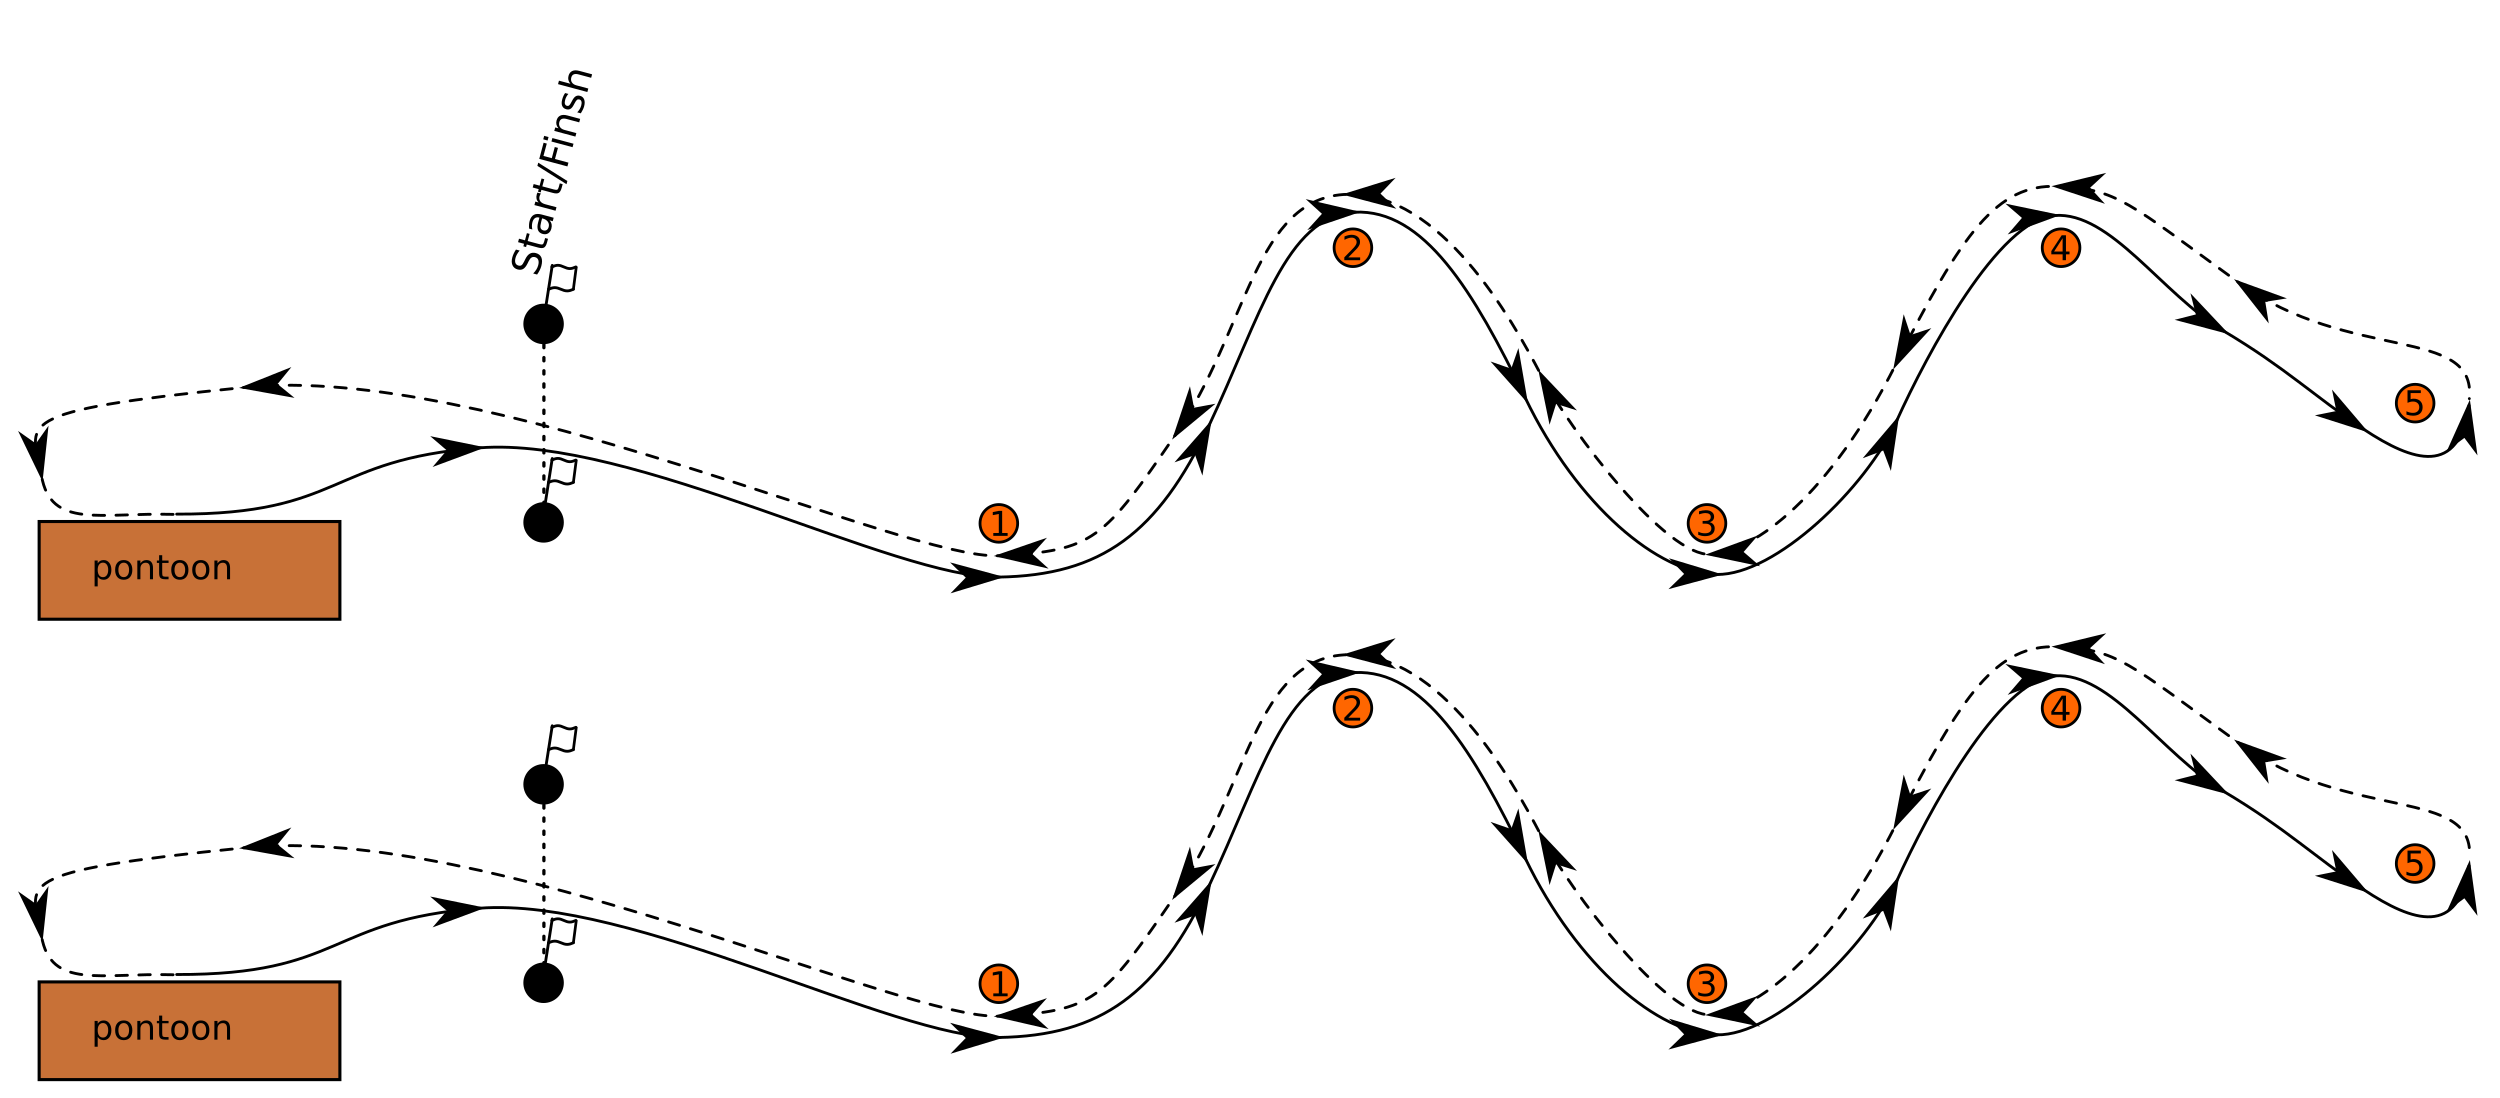
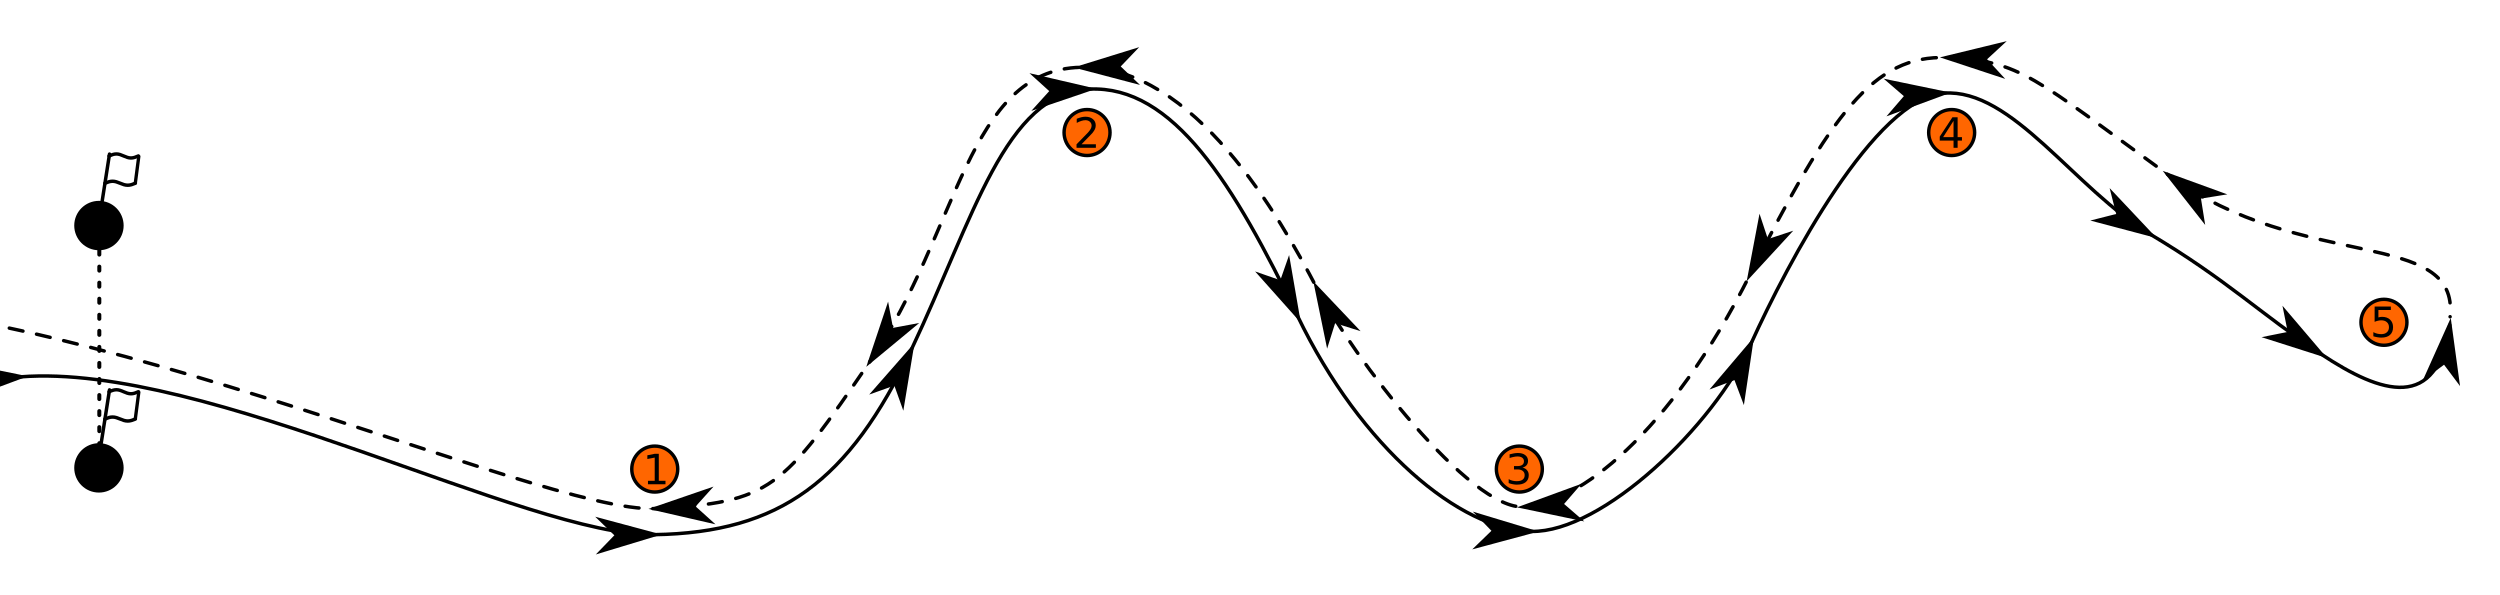
- <svg xmlns="http://www.w3.org/2000/svg" viewBox="8 186 934 410" width="934" height="410" version="1.0" id="svg3641" style="enable-background:new" xml:space="preserve">
+ <svg xmlns="http://www.w3.org/2000/svg" viewBox="0 0 765 182" version="1.0" id="svg3641" height="182" width="765" style="enable-background:new" xml:space="preserve">
  <defs id="arrows">
    <marker style="overflow:visible" id="Arrow1Lstart" refX="0" refY="0" orient="auto">
-       <path style="fill-rule:evenodd;stroke:#000000;stroke-width:0.853pt;marker-start:none" d="m 10.667,0 4.267,-4.267 -14.933,4.267 14.933,4.267 z" id="path3282" />
+       <path style="fill-rule:evenodd;stroke:#000000;stroke-width:0.853pt;marker-start:none" d="M 10.667,0 14.933,-4.267 0,0 14.933,4.267 Z" id="path3282" />
    </marker>
  </defs>
-   <g transform="translate(-34.63205,-240.9077)" style="display:inline" id="Parcours">
+   <g transform="translate(-215.4441,-478.9077)" style="display:inline" id="Parcours">
    <defs id="defs2076" />
    <g id="layer6" style="display:inline">
-       <g id="P_B_start_seiteB" transform="translate(-158.6898,160.5578)">
-         <path style="fill:#000000;fill-opacity:1;stroke:#000000;stroke-width:1.762" d="m 411.087,559.37 c 0,-3.685 -2.986,-6.678 -6.678,-6.678 -3.683,0 -6.678,2.987 -6.678,6.678 0,3.685 2.987,6.678 6.678,6.678 3.685,0 6.678,-2.987 6.678,-6.678 z" id="path13158" />
+       <g id="A_StartZiel">
+         <g id="g17522" transform="translate(-158.6898,-11.44222)">
+           <path style="fill:#000000;fill-opacity:1;stroke:#000000;stroke-width:1.762" d="m 411.087,559.37 c 0,-3.685 -2.986,-6.678 -6.678,-6.678 -3.683,0 -6.678,2.987 -6.678,6.678 0,3.685 2.987,6.678 6.678,6.678 3.685,0 6.678,-2.987 6.678,-6.678 z" id="A_StartZiel_oben" />
+         </g>
+         <g id="g17526" transform="translate(-158.6898,62.70791)">
+           <path style="fill:#000000;fill-opacity:1;stroke:#000000;stroke-width:1.762" d="m 411.087,559.37 c 0,-3.685 -2.986,-6.678 -6.678,-6.678 -3.683,0 -6.678,2.987 -6.678,6.678 0,3.685 2.987,6.678 6.678,6.678 3.685,0 6.678,-2.987 6.678,-6.678 z" id="A_StartZiel_unten" />
+         </g>
+         <path style="fill:none;stroke:#000000;stroke-width:1.228;stroke-linecap:round;stroke-linejoin:miter;stroke-miterlimit:4;stroke-dasharray:1.228, 3.684;stroke-dashoffset:0;stroke-opacity:1" d="m 245.834,555.585 c 0,30.566 0,32.619 0,63.186" id="A_StartZiel_Linie" />
      </g>
-       <g id="P_B_start_seiteA" transform="translate(-158.6898,234.7079)">
-         <path style="fill:#000000;fill-opacity:1;stroke:#000000;stroke-width:1.762" d="m 411.087,559.37 c 0,-3.685 -2.986,-6.678 -6.678,-6.678 -3.683,0 -6.678,2.987 -6.678,6.678 0,3.685 2.987,6.678 6.678,6.678 3.685,0 6.678,-2.987 6.678,-6.678 z" id="path13174" />
-       </g>
-       <path style="fill:none;stroke:#000000;stroke-width:1.228;stroke-linecap:round;stroke-linejoin:miter;stroke-miterlimit:4;stroke-dasharray:1.228, 3.684;stroke-dashoffset:0;stroke-opacity:1" d="m 245.834,727.585 c 0,30.566 0,32.619 0,63.186" id="P_B_linie1" />
-       <path style="fill:#ff6600;stroke:#000000;stroke-width:1.056" d="m 422.83,794.443 c 0,-3.883 -3.149,-7.032 -7.031,-7.032 -3.881,0 -7.031,3.148 -7.031,7.032 0,3.883 3.15,7.031 7.031,7.031 3.882,0 7.031,-3.147 7.031,-7.031 z" id="P_B_b1" />
-       <path style="fill:#ff6600;stroke:#000000;stroke-width:1.056" d="m 555.113,691.466 c 0,-3.883 -3.149,-7.032 -7.031,-7.032 -3.881,0 -7.031,3.148 -7.031,7.032 0,3.883 3.15,7.031 7.031,7.031 3.882,0 7.031,-3.147 7.031,-7.031 z" id="P_B_b2" />
-       <path style="fill:#ff6600;stroke:#000000;stroke-width:1.056" d="m 687.396,794.443 c 0,-3.883 -3.149,-7.032 -7.031,-7.032 -3.881,0 -7.031,3.148 -7.031,7.032 0,3.883 3.15,7.031 7.031,7.031 3.882,0 7.031,-3.147 7.031,-7.031 z" id="P_B_b3" />
-       <path style="fill:#ff6600;stroke:#000000;stroke-width:1.056" d="m 819.68,691.466 c 0,-3.883 -3.149,-7.032 -7.031,-7.032 -3.881,0 -7.031,3.148 -7.031,7.032 0,3.883 3.15,7.031 7.031,7.031 3.882,0 7.031,-3.147 7.031,-7.031 z" id="P_B_b4" />
-       <path style="fill:#ff6600;stroke:#000000;stroke-width:1.056" d="m 951.963,749.529 c 0,-3.883 -3.149,-7.032 -7.031,-7.032 -3.881,0 -7.031,3.148 -7.031,7.032 0,3.883 3.15,7.031 7.031,7.031 3.882,0 7.031,-3.147 7.031,-7.031 z" id="P_B_b5" />
-       <g id="P_A_start_seiteB" transform="translate(-158.6898,-11.44222)">
-         <path style="fill:#000000;fill-opacity:1;stroke:#000000;stroke-width:1.762" d="m 411.087,559.37 c 0,-3.685 -2.986,-6.678 -6.678,-6.678 -3.683,0 -6.678,2.987 -6.678,6.678 0,3.685 2.987,6.678 6.678,6.678 3.685,0 6.678,-2.987 6.678,-6.678 z" id="path17520" />
-       </g>
-       <g id="P_A_start_seiteA" transform="translate(-158.6898,62.70791)">
-         <path style="fill:#000000;fill-opacity:1;stroke:#000000;stroke-width:1.762" d="m 411.087,559.37 c 0,-3.685 -2.986,-6.678 -6.678,-6.678 -3.683,0 -6.678,2.987 -6.678,6.678 0,3.685 2.987,6.678 6.678,6.678 3.685,0 6.678,-2.987 6.678,-6.678 z" id="path17524" />
-       </g>
-       <path style="fill:none;stroke:#000000;stroke-width:1.228;stroke-linecap:round;stroke-linejoin:miter;stroke-miterlimit:4;stroke-dasharray:1.228, 3.684;stroke-dashoffset:0;stroke-opacity:1" d="m 245.834,555.585 c 0,30.566 0,32.619 0,63.186" id="P_A_linie1" />
-       <path style="fill:#ff6600;stroke:#000000;stroke-width:1.056" d="m 422.83,622.443 c 0,-3.883 -3.149,-7.032 -7.031,-7.032 -3.881,0 -7.031,3.148 -7.031,7.032 0,3.883 3.15,7.031 7.031,7.031 3.882,0 7.031,-3.147 7.031,-7.031 z" id="P_A_b1" />
-       <path style="fill:#ff6600;stroke:#000000;stroke-width:1.056" d="m 555.113,519.466 c 0,-3.883 -3.149,-7.032 -7.031,-7.032 -3.881,0 -7.031,3.148 -7.031,7.032 0,3.883 3.15,7.031 7.031,7.031 3.882,0 7.031,-3.147 7.031,-7.031 z" id="P_A_b2" />
-       <path style="fill:#ff6600;stroke:#000000;stroke-width:1.056" d="m 687.396,622.443 c 0,-3.883 -3.149,-7.032 -7.031,-7.032 -3.881,0 -7.031,3.148 -7.031,7.032 0,3.883 3.15,7.031 7.031,7.031 3.882,0 7.031,-3.147 7.031,-7.031 z" id="P_A_b3" />
-       <path style="fill:#ff6600;stroke:#000000;stroke-width:1.056" d="m 819.68,519.466 c 0,-3.883 -3.149,-7.032 -7.031,-7.032 -3.881,0 -7.031,3.148 -7.031,7.032 0,3.883 3.15,7.031 7.031,7.031 3.882,0 7.031,-3.147 7.031,-7.031 z" id="P_A_b4" />
-       <path style="fill:#ff6600;stroke:#000000;stroke-width:1.056" d="m 951.963,577.529 c 0,-3.883 -3.149,-7.032 -7.031,-7.032 -3.881,0 -7.031,3.148 -7.031,7.032 0,3.883 3.15,7.031 7.031,7.031 3.882,0 7.031,-3.147 7.031,-7.031 z" id="P_A_b5" />
+       <path style="fill:#ff6600;stroke:#000000;stroke-width:1.056" d="m 422.83,622.443 c 0,-3.883 -3.149,-7.032 -7.031,-7.032 -3.881,0 -7.031,3.148 -7.031,7.032 0,3.883 3.15,7.031 7.031,7.031 3.882,0 7.031,-3.147 7.031,-7.031 z" id="A_Boje1" />
+       <path style="fill:#ff6600;stroke:#000000;stroke-width:1.056" d="m 555.113,519.466 c 0,-3.883 -3.149,-7.032 -7.031,-7.032 -3.881,0 -7.031,3.148 -7.031,7.032 0,3.883 3.15,7.031 7.031,7.031 3.882,0 7.031,-3.147 7.031,-7.031 z" id="A_Boje2" />
+       <path style="fill:#ff6600;stroke:#000000;stroke-width:1.056" d="m 687.396,622.443 c 0,-3.883 -3.149,-7.032 -7.031,-7.032 -3.881,0 -7.031,3.148 -7.031,7.032 0,3.883 3.15,7.031 7.031,7.031 3.882,0 7.031,-3.147 7.031,-7.031 z" id="A_Boje3" />
+       <path style="fill:#ff6600;stroke:#000000;stroke-width:1.056" d="m 819.68,519.466 c 0,-3.883 -3.149,-7.032 -7.031,-7.032 -3.881,0 -7.031,3.148 -7.031,7.032 0,3.883 3.15,7.031 7.031,7.031 3.882,0 7.031,-3.147 7.031,-7.031 z" id="A_Boje4" />
+       <path style="fill:#ff6600;stroke:#000000;stroke-width:1.056" d="m 951.963,577.529 c 0,-3.883 -3.149,-7.032 -7.031,-7.032 -3.881,0 -7.031,3.148 -7.031,7.032 0,3.883 3.15,7.031 7.031,7.031 3.882,0 7.031,-3.147 7.031,-7.031 z" id="A_Boje5" />
    </g>
  </g>
-   <g transform="translate(-34.63205,-240.9077)" style="display:inline" id="ParcoursLabel">
+   <g transform="translate(-215.4441,-478.9077)" style="display:inline" id="ParcoursLabel">
    <defs id="defs2832" />
    <g id="g3113" style="display:inline">
-       <text xml:space="preserve" style="font-style:normal;font-weight:normal;font-size:12.8px;line-height:0%;font-family:'Arial Black','DejaVu Sans',sans-serif;display:inline;fill:#000000;fill-opacity:1;stroke:none;stroke-width:1.067" x="412.13" y="799.102" id="P_B_nr1">
-         <tspan id="tspan3036" x="412.13" y="799.102" style="font-size:12.8px;line-height:1.25;stroke-width:1.067">1</tspan>
-       </text>
-       <text xml:space="preserve" style="font-style:normal;font-weight:normal;font-size:12.8px;line-height:0%;font-family:'Arial Black','DejaVu Sans',sans-serif;display:inline;fill:#000000;fill-opacity:1;stroke:none;stroke-width:1.067" x="808.383" y="696.125" id="P_B_nr4">
-         <tspan id="tspan3040" x="808.383" y="696.125" style="font-size:12.8px;line-height:1.25;stroke-width:1.067">4</tspan>
-       </text>
-       <text xml:space="preserve" style="font-style:normal;font-weight:normal;font-size:12.8px;line-height:0%;font-family:'Arial Black','DejaVu Sans',sans-serif;display:inline;fill:#000000;fill-opacity:1;stroke:none;stroke-width:1.067" x="940.704" y="754.032" id="P_B_nr5">
-         <tspan id="tspan3044" x="940.704" y="754.032" style="font-size:12.8px;line-height:1.25;stroke-width:1.067">5</tspan>
-       </text>
-       <text xml:space="preserve" style="font-style:normal;font-weight:normal;font-size:12.8px;line-height:0%;font-family:'Arial Black','DejaVu Sans',sans-serif;display:inline;fill:#000000;fill-opacity:1;stroke:none;stroke-width:1.067" x="676.131" y="799.024" id="P_B_nr3">
-         <tspan id="tspan3048" x="676.131" y="799.024" style="font-size:12.8px;line-height:1.25;stroke-width:1.067">3</tspan>
-       </text>
-       <text xml:space="preserve" style="font-style:normal;font-weight:normal;font-size:12.8px;line-height:0%;font-family:'Arial Black','DejaVu Sans',sans-serif;display:inline;fill:#000000;fill-opacity:1;stroke:none;stroke-width:1.067" x="543.926" y="696.125" id="P_B_nr2">
-         <tspan id="tspan3088" x="543.926" y="696.125" style="font-size:12.8px;line-height:1.25;stroke-width:1.067">2</tspan>
-       </text>
-       <path id="path3092" d="m 248.821,698.636 c 0.372,-0.161 0.745,-0.325 1.117,-0.438 0.372,-0.114 0.744,-0.181 1.117,-0.181 0.372,0 0.744,0.063 1.117,0.181 0.372,0.113 0.744,0.273 1.116,0.438 0.369,0.16 0.745,0.321 1.117,0.434 0.369,0.114 0.745,0.181 1.117,0.181 0.368,0 0.745,-0.064 1.117,-0.181 0.368,-0.113 0.744,-0.274 1.117,-0.434" style="display:inline;fill:none;stroke:#000000;stroke-width:1.052;stroke-linecap:round;stroke-linejoin:round" />
-       <path id="path3094" d="m 248.953,698.057 -2.7,17.3 v 0.258 0" style="display:inline;fill:none;stroke:#000000;stroke-width:1.067;stroke-linecap:round;stroke-linejoin:round" />
-       <path id="path3096" d="m 247.556,706.977 c 0.384,-0.158 0.775,-0.317 1.163,-0.429 0.383,-0.113 0.775,-0.179 1.163,-0.179 0.383,0 0.774,0.062 1.163,0.179 0.387,0.112 0.774,0.271 1.163,0.429 0.387,0.159 0.774,0.317 1.162,0.433 0.388,0.109 0.775,0.175 1.163,0.175 0.388,0 0.775,-0.062 1.163,-0.175 0.387,-0.112 0.775,-0.271 1.163,-0.433" style="display:inline;fill:none;stroke:#000000;stroke-width:1.067;stroke-linecap:round;stroke-linejoin:round" />
-       <path id="path3098" d="m 257.914,698.766 -1.039,7.969 v 0.12 0" style="display:inline;fill:none;stroke:#000000;stroke-width:1.024;stroke-linecap:round" />
-       <g id="g3111" transform="translate(0,80)">
-         <path id="path3102" d="m 248.821,690.786 c 0.372,-0.161 0.745,-0.325 1.117,-0.438 0.372,-0.114 0.744,-0.181 1.117,-0.181 0.372,0 0.744,0.063 1.117,0.181 0.372,0.113 0.744,0.273 1.116,0.438 0.369,0.16 0.745,0.321 1.117,0.434 0.369,0.114 0.745,0.181 1.117,0.181 0.368,0 0.745,-0.064 1.117,-0.181 0.368,-0.113 0.744,-0.274 1.117,-0.434" style="display:inline;fill:none;stroke:#000000;stroke-width:1.052;stroke-linecap:round;stroke-linejoin:round" />
-         <path id="path3105" d="m 248.953,690.207 -2.7,17.3 v 0.258 0" style="display:inline;fill:none;stroke:#000000;stroke-width:1.067;stroke-linecap:round;stroke-linejoin:round" />
-         <path id="path3107" d="m 247.556,699.127 c 0.384,-0.158 0.775,-0.317 1.163,-0.429 0.383,-0.113 0.775,-0.179 1.163,-0.179 0.383,0 0.774,0.062 1.163,0.179 0.387,0.112 0.774,0.271 1.163,0.429 0.387,0.159 0.774,0.317 1.162,0.433 0.388,0.109 0.775,0.175 1.163,0.175 0.388,0 0.775,-0.062 1.163,-0.175 0.387,-0.112 0.775,-0.271 1.163,-0.433" style="display:inline;fill:none;stroke:#000000;stroke-width:1.067;stroke-linecap:round;stroke-linejoin:round" />
-         <path id="path3109" d="m 257.914,690.916 -1.039,7.969 v 0.12 0" style="display:inline;fill:none;stroke:#000000;stroke-width:1.024;stroke-linecap:round" />
-       </g>
-       <text xml:space="preserve" style="font-style:normal;font-weight:normal;font-size:12.8px;line-height:0%;font-family:'Arial Black','DejaVu Sans',sans-serif;display:inline;fill:#000000;fill-opacity:1;stroke:none;stroke-width:1.067" x="412.13" y="627.102" id="P_A_nr1">
+       <text xml:space="preserve" style="font-style:normal;font-weight:normal;font-size:12.8px;line-height:0%;font-family:'Arial Black','DejaVu Sans',sans-serif;display:inline;fill:#000000;fill-opacity:1;stroke:none;stroke-width:1.067" x="412.13" y="627.102" id="A_Nummer_Boje1">
        <tspan id="tspan17540" x="412.13" y="627.102" style="font-size:12.8px;line-height:1.25;stroke-width:1.067">1</tspan>
      </text>
-       <text xml:space="preserve" style="font-style:normal;font-weight:normal;font-size:12.8px;line-height:0%;font-family:'Arial Black','DejaVu Sans',sans-serif;display:inline;fill:#000000;fill-opacity:1;stroke:none;stroke-width:1.067" x="808.383" y="524.125" id="P_A_nr4">
+       <text xml:space="preserve" style="font-style:normal;font-weight:normal;font-size:12.8px;line-height:0%;font-family:'Arial Black','DejaVu Sans',sans-serif;display:inline;fill:#000000;fill-opacity:1;stroke:none;stroke-width:1.067" x="808.383" y="524.125" id="A_Nummer_Boje4">
        <tspan id="tspan17544" x="808.383" y="524.125" style="font-size:12.8px;line-height:1.25;stroke-width:1.067">4</tspan>
      </text>
-       <text xml:space="preserve" style="font-style:normal;font-weight:normal;font-size:12.8px;line-height:0%;font-family:'Arial Black','DejaVu Sans',sans-serif;display:inline;fill:#000000;fill-opacity:1;stroke:none;stroke-width:1.067" x="940.704" y="582.032" id="P_A_nr5">
+       <text xml:space="preserve" style="font-style:normal;font-weight:normal;font-size:12.8px;line-height:0%;font-family:'Arial Black','DejaVu Sans',sans-serif;display:inline;fill:#000000;fill-opacity:1;stroke:none;stroke-width:1.067" x="940.704" y="582.032" id="A_Nummer_Boje5">
        <tspan id="tspan17548" x="940.704" y="582.032" style="font-size:12.8px;line-height:1.25;stroke-width:1.067">5</tspan>
      </text>
-       <text xml:space="preserve" style="font-style:normal;font-weight:normal;font-size:12.8px;line-height:0%;font-family:'Arial Black','DejaVu Sans',sans-serif;display:inline;fill:#000000;fill-opacity:1;stroke:none;stroke-width:1.067" x="676.131" y="627.024" id="P_A_nr3">
+       <text xml:space="preserve" style="font-style:normal;font-weight:normal;font-size:12.8px;line-height:0%;font-family:'Arial Black','DejaVu Sans',sans-serif;display:inline;fill:#000000;fill-opacity:1;stroke:none;stroke-width:1.067" x="676.131" y="627.024" id="A_Nummer_Boje3">
        <tspan id="tspan17552" x="676.131" y="627.024" style="font-size:12.8px;line-height:1.25;stroke-width:1.067">3</tspan>
      </text>
-       <text xml:space="preserve" style="font-style:normal;font-weight:normal;font-size:12.8px;line-height:0%;font-family:'Arial Black','DejaVu Sans',sans-serif;display:inline;fill:#000000;fill-opacity:1;stroke:none;stroke-width:1.067" x="543.926" y="524.125" id="P_A_nr2">
+       <text xml:space="preserve" style="font-style:normal;font-weight:normal;font-size:12.8px;line-height:0%;font-family:'Arial Black','DejaVu Sans',sans-serif;display:inline;fill:#000000;fill-opacity:1;stroke:none;stroke-width:1.067" x="543.926" y="524.125" id="A_Nummer_Boje2">
        <tspan id="tspan17556" x="543.926" y="524.125" style="font-size:12.8px;line-height:1.25;stroke-width:1.067">2</tspan>
      </text>
-       <path id="path17560" d="m 248.821,526.636 c 0.372,-0.161 0.745,-0.325 1.117,-0.438 0.372,-0.114 0.744,-0.181 1.117,-0.181 0.372,0 0.744,0.063 1.117,0.181 0.372,0.113 0.744,0.273 1.116,0.438 0.369,0.16 0.745,0.321 1.117,0.434 0.369,0.114 0.745,0.181 1.117,0.181 0.368,0 0.745,-0.064 1.117,-0.181 0.368,-0.113 0.744,-0.274 1.117,-0.434" style="display:inline;fill:none;stroke:#000000;stroke-width:1.052;stroke-linecap:round;stroke-linejoin:round" />
-       <path id="path17562" d="m 248.953,526.057 -2.7,17.3 v 0.258 0" style="display:inline;fill:none;stroke:#000000;stroke-width:1.067;stroke-linecap:round;stroke-linejoin:round" />
-       <path id="path17564" d="m 247.556,534.977 c 0.384,-0.158 0.775,-0.317 1.163,-0.429 0.383,-0.113 0.775,-0.179 1.163,-0.179 0.383,0 0.774,0.062 1.163,0.179 0.387,0.112 0.774,0.271 1.163,0.429 0.387,0.159 0.774,0.317 1.162,0.433 0.388,0.109 0.775,0.175 1.163,0.175 0.388,0 0.775,-0.062 1.163,-0.175 0.387,-0.112 0.775,-0.271 1.163,-0.433" style="display:inline;fill:none;stroke:#000000;stroke-width:1.067;stroke-linecap:round;stroke-linejoin:round" />
-       <path id="path17566" d="m 257.914,526.766 -1.039,7.969 v 0.12 0" style="display:inline;fill:none;stroke:#000000;stroke-width:1.024;stroke-linecap:round" />
-       <g id="g17576" transform="translate(0,-92)">
+       <g id="A_StartZiel_oben_Flagge">
+         <path id="path17560" d="m 248.821,526.636 c 0.372,-0.161 0.745,-0.325 1.117,-0.438 0.372,-0.114 0.744,-0.181 1.117,-0.181 0.372,0 0.744,0.063 1.117,0.181 0.372,0.113 0.744,0.273 1.116,0.438 0.369,0.16 0.745,0.321 1.117,0.434 0.369,0.114 0.745,0.181 1.117,0.181 0.368,0 0.745,-0.064 1.117,-0.181 0.368,-0.113 0.744,-0.274 1.117,-0.434" style="display:inline;fill:none;stroke:#000000;stroke-width:1.052;stroke-linecap:round;stroke-linejoin:round" />
+         <path id="path17562" d="m 248.953,526.057 -2.7,17.3 v 0.258 0" style="display:inline;fill:none;stroke:#000000;stroke-width:1.067;stroke-linecap:round;stroke-linejoin:round" />
+         <path id="path17564" d="m 247.556,534.977 c 0.384,-0.158 0.775,-0.317 1.163,-0.429 0.383,-0.113 0.775,-0.179 1.163,-0.179 0.383,0 0.774,0.062 1.163,0.179 0.387,0.112 0.774,0.271 1.163,0.429 0.387,0.159 0.774,0.317 1.162,0.433 0.388,0.109 0.775,0.175 1.163,0.175 0.388,0 0.775,-0.062 1.163,-0.175 0.387,-0.112 0.775,-0.271 1.163,-0.433" style="display:inline;fill:none;stroke:#000000;stroke-width:1.067;stroke-linecap:round;stroke-linejoin:round" />
+         <path id="path17566" d="m 257.914,526.766 -1.039,7.969 v 0.12 0" style="display:inline;fill:none;stroke:#000000;stroke-width:1.024;stroke-linecap:round" />
+       </g>
+       <g id="A_StartZiel_unten_Flagge" transform="translate(0,-92)">
        <path id="path17568" d="m 248.821,690.786 c 0.372,-0.161 0.745,-0.325 1.117,-0.438 0.372,-0.114 0.744,-0.181 1.117,-0.181 0.372,0 0.744,0.063 1.117,0.181 0.372,0.113 0.744,0.273 1.116,0.438 0.369,0.16 0.745,0.321 1.117,0.434 0.369,0.114 0.745,0.181 1.117,0.181 0.368,0 0.745,-0.064 1.117,-0.181 0.368,-0.113 0.744,-0.274 1.117,-0.434" style="display:inline;fill:none;stroke:#000000;stroke-width:1.052;stroke-linecap:round;stroke-linejoin:round" />
        <path id="path17570" d="m 248.953,690.207 -2.7,17.3 v 0.258 0" style="display:inline;fill:none;stroke:#000000;stroke-width:1.067;stroke-linecap:round;stroke-linejoin:round" />
        <path id="path17572" d="m 247.556,699.127 c 0.384,-0.158 0.775,-0.317 1.163,-0.429 0.383,-0.113 0.775,-0.179 1.163,-0.179 0.383,0 0.774,0.062 1.163,0.179 0.387,0.112 0.774,0.271 1.163,0.429 0.387,0.159 0.774,0.317 1.162,0.433 0.388,0.109 0.775,0.175 1.163,0.175 0.388,0 0.775,-0.062 1.163,-0.175 0.387,-0.112 0.775,-0.271 1.163,-0.433" style="display:inline;fill:none;stroke:#000000;stroke-width:1.067;stroke-linecap:round;stroke-linejoin:round" />
        <path id="path17574" d="m 257.914,690.916 -1.039,7.969 v 0.12 0" style="display:inline;fill:none;stroke:#000000;stroke-width:1.024;stroke-linecap:round" />
      </g>
    </g>
  </g>
-   <g transform="translate(-34.63205,-240.9077)" style="display:inline" id="ParcoursLabelEN">
-     <defs id="defs4764" />
-     <g id="g4782" style="display:inline">
-       <text transform="rotate(-75)" id="text4776" y="372.528" x="-395.322" style="font-style:normal;font-weight:normal;font-size:12.8px;line-height:0%;font-family:'Arial Black','DejaVu Sans',sans-serif;text-align:center;text-anchor:middle;display:inline;fill:#000000;fill-opacity:1;stroke:none;stroke-width:1.067" xml:space="preserve">
-         <tspan id="tspan4774" y="372.528" x="-395.322" style="font-size:14.933px;line-height:1.25;stroke-width:1.067">Start/Finsh</tspan>
-       </text>
-     </g>
-   </g>
-   <g transform="translate(0,16.77009)" style="display:inline" id="steg_unten">
-     <g transform="translate(-15.6841,-69.29856)" id="Steg" style="display:inline">
-       <path style="fill:#c87137;stroke:#000000;stroke-width:1.155" d="M 38.31,641.872 H 150.667 V 605.368 H 38.31 Z" id="path2420" />
-     </g>
-     <g transform="translate(-15.6841,-241.2986)" id="g17580" style="display:inline">
-       <path style="fill:#c87137;stroke:#000000;stroke-width:1.155" d="M 38.31,641.872 H 150.667 V 605.368 H 38.31 Z" id="path17578" />
-     </g>
-   </g>
-   <g transform="translate(0,16.77009)" style="display:inline" id="steg_untenEN">
-     <text xml:space="preserve" style="font-style:normal;font-weight:normal;font-size:12.8px;line-height:0%;font-family:'Arial Black','DejaVu Sans',sans-serif;text-align:center;text-anchor:middle;display:inline;fill:#000000;fill-opacity:1;stroke:none;stroke-width:1.067;enable-background:new" x="78.788" y="557.64" id="text5877">
-       <tspan id="tspan5875" x="78.788" y="557.64" style="font-size:12.8px;line-height:1.25;text-align:center;text-anchor:middle;stroke-width:1.067">pontoon</tspan>
-     </text>
-     <text xml:space="preserve" style="font-style:normal;font-weight:normal;font-size:12.8px;line-height:0%;font-family:'Arial Black','DejaVu Sans',sans-serif;text-align:center;text-anchor:middle;display:inline;fill:#000000;fill-opacity:1;stroke:none;stroke-width:1.067;enable-background:new" x="78.788" y="385.64" id="text17584">
-       <tspan id="tspan17582" x="78.788" y="385.64" style="font-size:12.8px;line-height:1.25;text-align:center;text-anchor:middle;stroke-width:1.067">pontoon</tspan>
-     </text>
-   </g>
-   <g transform="translate(-34.63205,-240.9077)" style="display:inline" id="ParallelSlalom">
-     <path id="P_B_linie2" d="m 965.064,750.392 c -3.823,26.55 -20.828,21.205 -39.387,8.858 -18.559,-12.347 -28.965,-22.802 -52.161,-36.607 -23.197,-13.805 -42.291,-44.786 -63.283,-43.228 -20.992,1.558 -47.579,51.512 -58.983,76.66 -11.404,25.147 -45.433,57.787 -67.188,57.447 -21.755,-0.34 -52.1,-25.565 -71.527,-65.84 -19.427,-40.275 -38.074,-70.77 -63.797,-69.5 -25.723,1.271 -35.338,39.383 -54.393,79.649 -19.056,40.266 -40.142,56.07 -78.669,56.682 -38.527,0.612 -136.9,-52.718 -193.913,-48.293 -57.013,4.426 -50.792,24.945 -113.122,24.765" style="display:inline;fill:none;stroke:#000000;stroke-width:1.067;stroke-linecap:round;stroke-linejoin:round;stroke-miterlimit:4;stroke-dasharray:none;stroke-dashoffset:0;stroke-opacity:1;marker-start:url(#Arrow1Lstart);marker-mid:url(#Arrow1Lstart)" />
-     <path id="P_B_linie3" d="m 107.298,791.075 c -27.147,-0.738 -45.7,5.573 -49.154,-14.399 -3.454,-19.972 -14.257,-23.911 76.004,-33.057 90.261,-9.146 246.594,64.765 281.941,62.905 35.347,-1.86 38.71,-5.846 65.689,-45.192 26.978,-39.345 29.664,-89.07 64.366,-89.823 34.702,-0.752 61.106,46.189 72.189,67.437 11.083,21.249 47.047,68.243 63.511,67.054 16.463,-1.189 44.308,-21.739 69.079,-70.999 24.771,-49.26 37.891,-67.359 60.343,-66.454 22.452,0.905 26.426,6.01 67.763,35.949 41.337,29.938 88.889,15.946 86.146,43.333" style="display:inline;fill:none;stroke:#000000;stroke-width:1.067;stroke-linecap:round;stroke-linejoin:round;stroke-miterlimit:4;stroke-dasharray:4.267, 4.267;stroke-dashoffset:0;stroke-opacity:1;marker-start:none;marker-mid:url(#Arrow1Lstart);marker-end:none" />
-     <path id="P_A_linie2" d="m 965.064,578.392 c -3.823,26.55 -20.828,21.205 -39.387,8.858 -18.559,-12.347 -28.965,-22.802 -52.161,-36.607 -23.197,-13.805 -42.291,-44.786 -63.283,-43.228 -20.992,1.558 -47.579,51.512 -58.983,76.66 -11.404,25.147 -45.433,57.787 -67.188,57.447 -21.755,-0.34 -52.1,-25.565 -71.527,-65.84 -19.427,-40.275 -38.074,-70.77 -63.797,-69.5 -25.723,1.271 -35.338,39.383 -54.393,79.649 -19.056,40.266 -40.142,56.07 -78.669,56.682 -38.527,0.612 -136.9,-52.718 -193.913,-48.293 -57.013,4.426 -50.792,24.945 -113.122,24.765" style="display:inline;fill:none;stroke:#000000;stroke-width:1.067;stroke-linecap:round;stroke-linejoin:round;stroke-miterlimit:4;stroke-dasharray:none;stroke-dashoffset:0;stroke-opacity:1;marker-start:url(#Arrow1Lstart);marker-mid:url(#Arrow1Lstart)" />
-     <path id="P_A_linie3" d="m 107.298,619.075 c -27.147,-0.738 -45.7,5.573 -49.154,-14.399 -3.454,-19.972 -14.257,-23.911 76.004,-33.057 90.261,-9.146 246.594,64.765 281.941,62.905 35.347,-1.86 38.71,-5.846 65.689,-45.192 26.978,-39.345 29.664,-89.07 64.366,-89.823 34.702,-0.752 61.106,46.189 72.189,67.437 11.083,21.249 47.047,68.243 63.511,67.054 16.463,-1.189 44.308,-21.739 69.079,-70.999 24.771,-49.26 37.891,-67.359 60.343,-66.454 22.452,0.905 26.426,6.01 67.763,35.949 41.337,29.938 88.889,15.946 86.146,43.333" style="display:inline;fill:none;stroke:#000000;stroke-width:1.067;stroke-linecap:round;stroke-linejoin:round;stroke-miterlimit:4;stroke-dasharray:4.267, 4.267;stroke-dashoffset:0;stroke-opacity:1;marker-start:none;marker-mid:url(#Arrow1Lstart);marker-end:none" />
+   <g transform="translate(-215.4441,-478.9077)" style="display:inline" id="ParallelSlalom">
+     <path id="A_Fahrlinie_hin" d="m 965.064,578.392 c -3.823,26.55 -20.828,21.205 -39.387,8.858 -18.559,-12.347 -28.965,-22.802 -52.161,-36.607 -23.197,-13.805 -42.291,-44.786 -63.283,-43.228 -20.992,1.558 -47.579,51.512 -58.983,76.66 -11.404,25.147 -45.433,57.787 -67.188,57.447 -21.755,-0.34 -52.1,-25.565 -71.527,-65.84 -19.427,-40.275 -38.074,-70.77 -63.797,-69.5 -25.723,1.271 -35.338,39.383 -54.393,79.649 -19.056,40.266 -40.142,56.07 -78.669,56.682 -38.527,0.612 -136.9,-52.718 -193.913,-48.293 -57.013,4.426 -50.792,24.945 -113.122,24.765" style="display:inline;fill:none;stroke:#000000;stroke-width:1.067;stroke-linecap:round;stroke-linejoin:round;stroke-miterlimit:4;stroke-dasharray:none;stroke-dashoffset:0;stroke-opacity:1;marker-start:url(#Arrow1Lstart);marker-mid:url(#Arrow1Lstart)" />
+     <path id="A_Fahrlinie_rueck" d="m 107.298,619.075 c -27.147,-0.738 -45.7,5.573 -49.154,-14.399 -3.454,-19.972 -14.257,-23.911 76.004,-33.057 90.261,-9.146 246.594,64.765 281.941,62.905 35.347,-1.86 38.71,-5.846 65.689,-45.192 26.978,-39.345 29.664,-89.07 64.366,-89.823 34.702,-0.752 61.106,46.189 72.189,67.437 11.083,21.249 47.047,68.243 63.511,67.054 16.463,-1.189 44.308,-21.739 69.079,-70.999 24.771,-49.26 37.891,-67.359 60.343,-66.454 22.452,0.905 26.426,6.01 67.763,35.949 41.337,29.938 88.889,15.946 86.146,43.333" style="display:inline;fill:none;stroke:#000000;stroke-width:1.067;stroke-linecap:round;stroke-linejoin:round;stroke-miterlimit:4;stroke-dasharray:4.267, 4.267;stroke-dashoffset:0;stroke-opacity:1;marker-start:none;marker-mid:url(#Arrow1Lstart);marker-end:none" />
  </g>
</svg>
